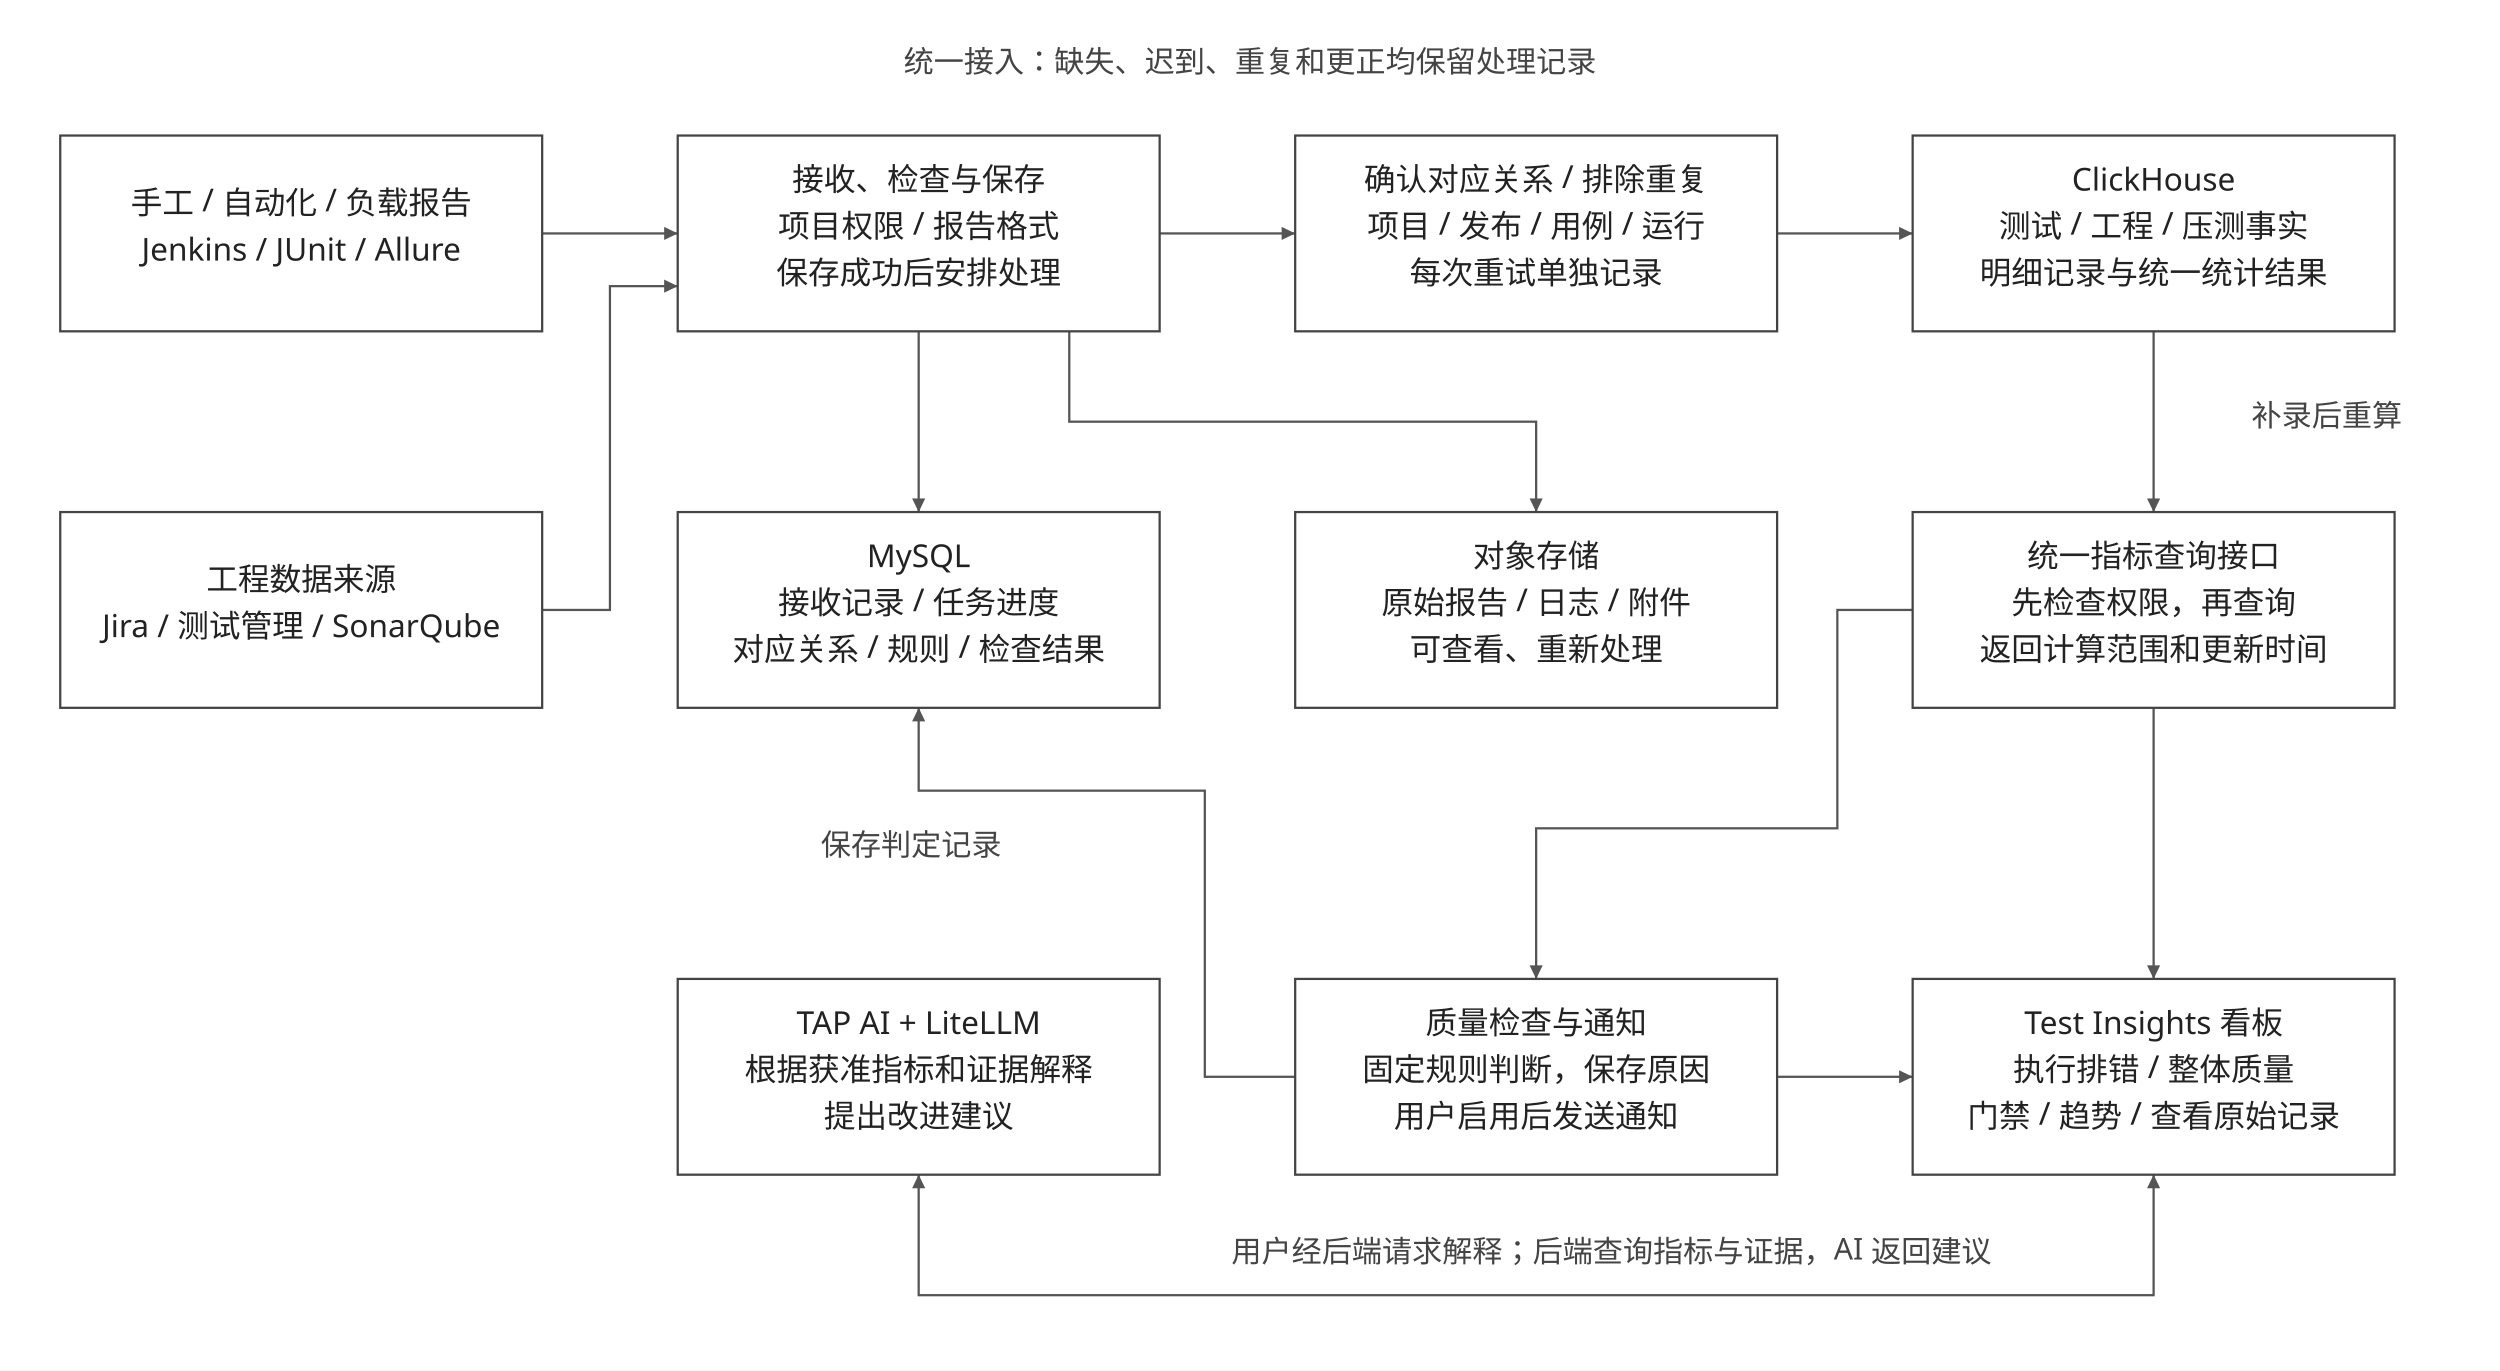
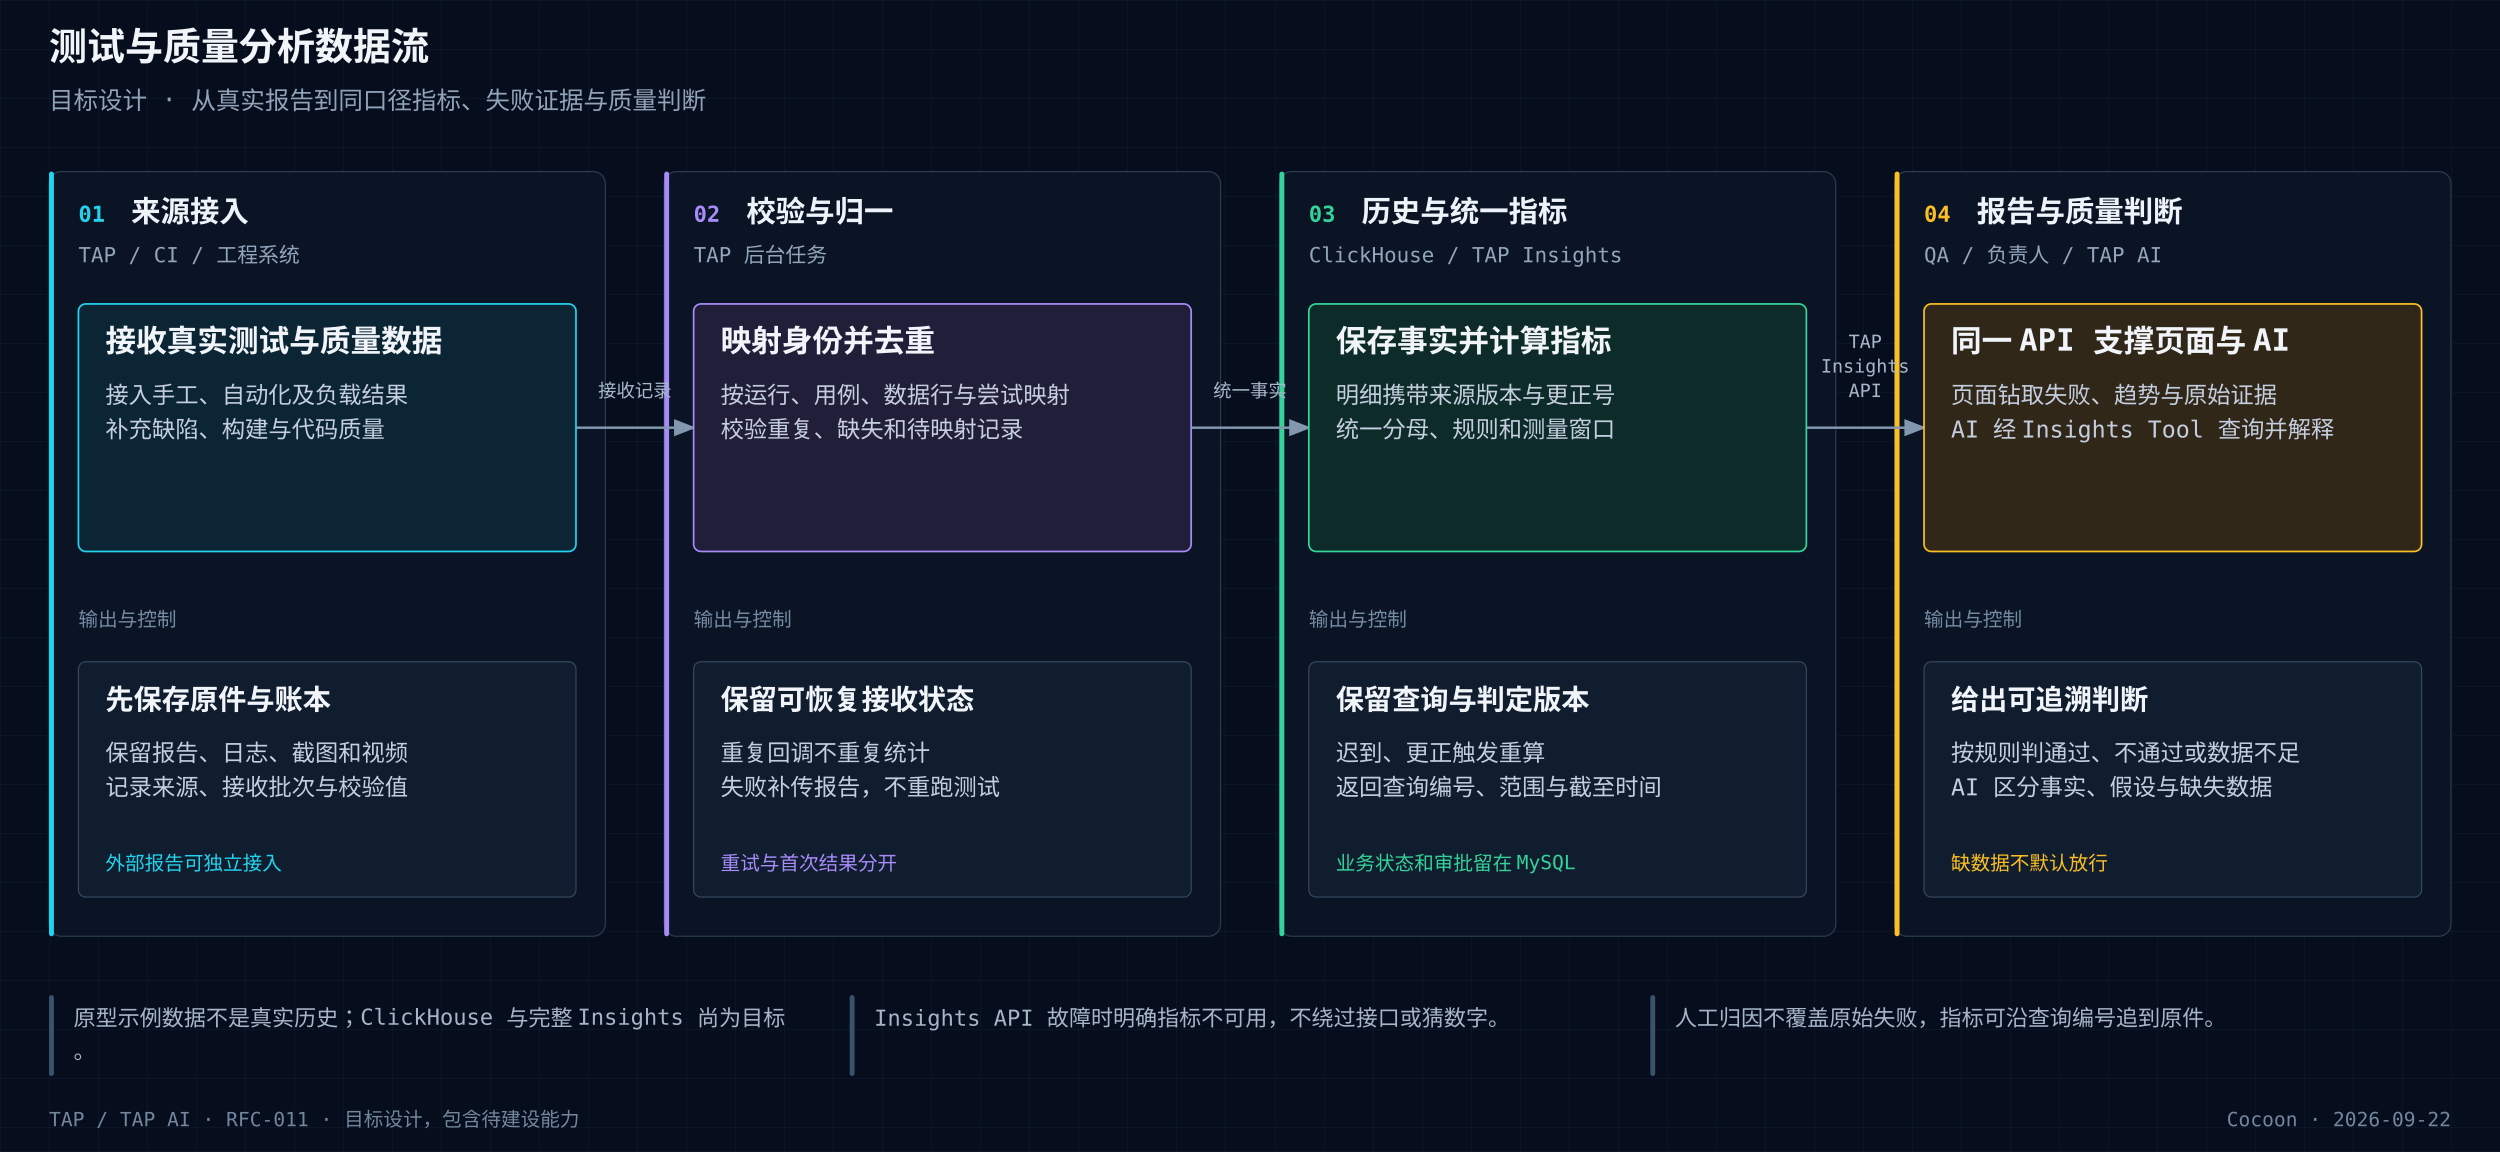
- <svg xmlns="http://www.w3.org/2000/svg" width="1660" height="910" viewBox="0 0 1660 910" role="img">
-   <rect width="100%" height="100%" fill="white" />
-   <polyline points="360,155 450,155" fill="none" stroke="#555" stroke-width="1.5" />
-   <polygon points="450.00,155.00 441.00,159.35 441.00,150.65" fill="#555" />
-   <polyline points="360,405 405,405 405,190 450,190" fill="none" stroke="#555" stroke-width="1.5" />
-   <polygon points="450.00,190.00 441.00,194.35 441.00,185.65" fill="#555" />
-   <polyline points="770,155 860,155" fill="none" stroke="#555" stroke-width="1.5" />
-   <polygon points="860.00,155.00 851.00,159.35 851.00,150.65" fill="#555" />
-   <polyline points="1180,155 1270,155" fill="none" stroke="#555" stroke-width="1.5" />
-   <polygon points="1270.00,155.00 1261.00,159.35 1261.00,150.65" fill="#555" />
-   <polyline points="610,220 610,340" fill="none" stroke="#555" stroke-width="1.5" />
-   <polygon points="610.00,340.00 605.65,331.00 614.35,331.00" fill="#555" />
-   <polyline points="710,220 710,280 1020,280 1020,340" fill="none" stroke="#555" stroke-width="1.5" />
-   <polygon points="1020.00,340.00 1015.65,331.00 1024.35,331.00" fill="#555" />
-   <polyline points="1430,220 1430,340" fill="none" stroke="#555" stroke-width="1.5" />
-   <polygon points="1430.00,340.00 1425.65,331.00 1434.35,331.00" fill="#555" />
-   <polyline points="1430,470 1430,650" fill="none" stroke="#555" stroke-width="1.5" />
-   <polygon points="1430.00,650.00 1425.65,641.00 1434.35,641.00" fill="#555" />
-   <polyline points="1270,405 1220,405 1220,550 1020,550 1020,650" fill="none" stroke="#555" stroke-width="1.5" />
-   <polygon points="1020.00,650.00 1015.65,641.00 1024.35,641.00" fill="#555" />
-   <polyline points="860,715 800,715 800,525 610,525 610,470" fill="none" stroke="#555" stroke-width="1.5" />
-   <polygon points="610.00,470.00 614.35,479.00 605.65,479.00" fill="#555" />
-   <polyline points="1180,715 1270,715" fill="none" stroke="#555" stroke-width="1.5" />
-   <polygon points="1270.00,715.00 1261.00,719.35 1261.00,710.65" fill="#555" />
-   <polyline points="1430,780 1430,860 610,860 610,780" fill="none" stroke="#555" stroke-width="1.5" />
-   <polygon points="610.00,780.00 614.35,789.00 605.65,789.00" fill="#555" />
-   <polygon points="1430.00,780.00 1434.35,789.00 1425.65,789.00" fill="#555" />
-   <rect x="40" y="90" width="320" height="130" fill="white" stroke="#444" stroke-width="1.5" />
-   <text x="200.0" y="142.06" text-anchor="middle" font-family="STHeiti, sans-serif" font-size="21" fill="#222">手工 / 自动化 / 负载报告</text>
-   <text x="200.0" y="173.06" text-anchor="middle" font-family="STHeiti, sans-serif" font-size="21" fill="#222">Jenkins / JUnit / Allure</text>
-   <rect x="450" y="90" width="320" height="130" fill="white" stroke="#444" stroke-width="1.5" />
-   <text x="610.0" y="126.56" text-anchor="middle" font-family="STHeiti, sans-serif" font-size="21" fill="#222">接收、检查与保存</text>
-   <text x="610.0" y="157.56" text-anchor="middle" font-family="STHeiti, sans-serif" font-size="21" fill="#222">项目权限 / 报告格式</text>
-   <text x="610.0" y="188.56" text-anchor="middle" font-family="STHeiti, sans-serif" font-size="21" fill="#222">保存成功后安排处理</text>
-   <rect x="860" y="90" width="320" height="130" fill="white" stroke="#444" stroke-width="1.5" />
-   <text x="1020.0" y="126.56" text-anchor="middle" font-family="STHeiti, sans-serif" font-size="21" fill="#222">确认对应关系 / 排除重复</text>
-   <text x="1020.0" y="157.56" text-anchor="middle" font-family="STHeiti, sans-serif" font-size="21" fill="#222">项目 / 发布 / 用例 / 运行</text>
-   <text x="1020.0" y="188.56" text-anchor="middle" font-family="STHeiti, sans-serif" font-size="21" fill="#222">每次重试单独记录</text>
-   <rect x="1270" y="90" width="320" height="130" fill="white" stroke="#444" stroke-width="1.5" />
-   <text x="1430.0" y="126.56" text-anchor="middle" font-family="STHeiti, sans-serif" font-size="21" fill="#222">ClickHouse</text>
-   <text x="1430.0" y="157.56" text-anchor="middle" font-family="STHeiti, sans-serif" font-size="21" fill="#222">测试 / 工程 / 压测事实</text>
-   <text x="1430.0" y="188.56" text-anchor="middle" font-family="STHeiti, sans-serif" font-size="21" fill="#222">明细记录与统一统计结果</text>
-   <rect x="40" y="340" width="320" height="130" fill="white" stroke="#444" stroke-width="1.5" />
-   <text x="200.0" y="392.06" text-anchor="middle" font-family="STHeiti, sans-serif" font-size="21" fill="#222">工程数据来源</text>
-   <text x="200.0" y="423.06" text-anchor="middle" font-family="STHeiti, sans-serif" font-size="21" fill="#222">Jira / 测试管理 / SonarQube</text>
-   <rect x="450" y="340" width="320" height="130" fill="white" stroke="#444" stroke-width="1.5" />
-   <text x="610.0" y="376.56" text-anchor="middle" font-family="STHeiti, sans-serif" font-size="21" fill="#222">MySQL</text>
-   <text x="610.0" y="407.56" text-anchor="middle" font-family="STHeiti, sans-serif" font-size="21" fill="#222">接收记录 / 任务进度</text>
-   <text x="610.0" y="438.56" text-anchor="middle" font-family="STHeiti, sans-serif" font-size="21" fill="#222">对应关系 / 规则 / 检查结果</text>
-   <rect x="860" y="340" width="320" height="130" fill="white" stroke="#444" stroke-width="1.5" />
-   <text x="1020.0" y="376.56" text-anchor="middle" font-family="STHeiti, sans-serif" font-size="21" fill="#222">对象存储</text>
-   <text x="1020.0" y="407.56" text-anchor="middle" font-family="STHeiti, sans-serif" font-size="21" fill="#222">原始报告 / 日志 / 附件</text>
-   <text x="1020.0" y="438.56" text-anchor="middle" font-family="STHeiti, sans-serif" font-size="21" fill="#222">可查看、重新处理</text>
-   <rect x="1270" y="340" width="320" height="130" fill="white" stroke="#444" stroke-width="1.5" />
-   <text x="1430.0" y="376.56" text-anchor="middle" font-family="STHeiti, sans-serif" font-size="21" fill="#222">统一指标查询接口</text>
-   <text x="1430.0" y="407.56" text-anchor="middle" font-family="STHeiti, sans-serif" font-size="21" fill="#222">先检查权限，再查询</text>
-   <text x="1430.0" y="438.56" text-anchor="middle" font-family="STHeiti, sans-serif" font-size="21" fill="#222">返回计算范围和更新时间</text>
-   <rect x="450" y="650" width="320" height="130" fill="white" stroke="#444" stroke-width="1.5" />
-   <text x="610.0" y="686.56" text-anchor="middle" font-family="STHeiti, sans-serif" font-size="21" fill="#222">TAP AI + LiteLLM</text>
-   <text x="610.0" y="717.56" text-anchor="middle" font-family="STHeiti, sans-serif" font-size="21" fill="#222">根据获准指标和证据解释</text>
-   <text x="610.0" y="748.56" text-anchor="middle" font-family="STHeiti, sans-serif" font-size="21" fill="#222">提出改进建议</text>
-   <rect x="860" y="650" width="320" height="130" fill="white" stroke="#444" stroke-width="1.5" />
-   <text x="1020.0" y="686.56" text-anchor="middle" font-family="STHeiti, sans-serif" font-size="21" fill="#222">质量检查与通知</text>
-   <text x="1020.0" y="717.56" text-anchor="middle" font-family="STHeiti, sans-serif" font-size="21" fill="#222">固定规则判断，保存原因</text>
-   <text x="1020.0" y="748.56" text-anchor="middle" font-family="STHeiti, sans-serif" font-size="21" fill="#222">用户启用后发送通知</text>
-   <rect x="1270" y="650" width="320" height="130" fill="white" stroke="#444" stroke-width="1.5" />
-   <text x="1430.0" y="686.56" text-anchor="middle" font-family="STHeiti, sans-serif" font-size="21" fill="#222">Test Insights 看板</text>
-   <text x="1430.0" y="717.56" text-anchor="middle" font-family="STHeiti, sans-serif" font-size="21" fill="#222">执行排错 / 整体质量</text>
-   <text x="1430.0" y="748.56" text-anchor="middle" font-family="STHeiti, sans-serif" font-size="21" fill="#222">门禁 / 趋势 / 查看原始记录</text>
-   <text x="830.0" y="48" text-anchor="middle" font-family="STHeiti, sans-serif" font-size="20" fill="#444">统一接入：缺失、迟到、重复和更正均保留处理记录</text>
-   <text x="1545.0" y="283" text-anchor="middle" font-family="STHeiti, sans-serif" font-size="20" fill="#444">补录后重算</text>
-   <text x="605.0" y="568" text-anchor="middle" font-family="STHeiti, sans-serif" font-size="20" fill="#444">保存判定记录</text>
-   <text x="1070.0" y="838" text-anchor="middle" font-family="STHeiti, sans-serif" font-size="20" fill="#444">用户经后端请求解释；后端查询指标与证据，AI 返回建议</text>
+ <svg xmlns="http://www.w3.org/2000/svg" viewBox="0 0 2040 940" role="img" aria-label="测试与质量分析数据流">
+   <style>text{font-family:"JetBrains Mono","PingFang SC","Microsoft YaHei",monospace}</style>
+   <defs>
+     <marker id="arrow" markerWidth="9" markerHeight="7" refX="8" refY="3.5" orient="auto">
+       <path d="M0 0L9 3.5L0 7" fill="#8398af" />
+     </marker>
+     <pattern id="grid" width="40" height="40" patternUnits="userSpaceOnUse">
+       <path d="M40 0H0V40" fill="none" stroke="#162338" stroke-width=".5" />
+     </pattern>
+   </defs>
+   <rect width="2040" height="940" fill="#060e1d" />
+   <rect width="2040" height="940" fill="url(#grid)" />
+   <text x="40" y="49" fill="#f1f5f9" font-size="31" font-weight="600" text-anchor="start">测试与质量分析数据流</text>
+   <text x="40" y="89" fill="#91a3b9" font-size="20" font-weight="400" text-anchor="start">目标设计 · 从真实报告到同口径指标、失败证据与质量判断</text>
+   <g data-domain="domain-0">
+     <rect x="40.0" y="140" width="454.0" height="624" rx="10" fill="#0a1424" stroke="#2a3b50" stroke-width="1" />
+     <rect x="40.0" y="140" width="4" height="624" rx="2" fill="#22d3ee" stroke="none" stroke-width="1" />
+     <text x="64.0" y="181" fill="#22d3ee" font-size="18" font-weight="600" text-anchor="start">01</text>
+     <text x="107.0" y="181" fill="#eef3fa" font-size="24" font-weight="600" text-anchor="start">来源接入</text>
+     <text x="64.0" y="214" fill="#92a5bb" font-size="17" font-weight="400" text-anchor="start">TAP / CI / 工程系统</text>
+   </g>
+   <g data-domain="domain-1">
+     <rect x="542.0" y="140" width="454.0" height="624" rx="10" fill="#0a1424" stroke="#2a3b50" stroke-width="1" />
+     <rect x="542.0" y="140" width="4" height="624" rx="2" fill="#a78bfa" stroke="none" stroke-width="1" />
+     <text x="566.0" y="181" fill="#a78bfa" font-size="18" font-weight="600" text-anchor="start">02</text>
+     <text x="609.0" y="181" fill="#eef3fa" font-size="24" font-weight="600" text-anchor="start">校验与归一</text>
+     <text x="566.0" y="214" fill="#92a5bb" font-size="17" font-weight="400" text-anchor="start">TAP 后台任务</text>
+   </g>
+   <g data-domain="domain-2">
+     <rect x="1044.0" y="140" width="454.0" height="624" rx="10" fill="#0a1424" stroke="#2a3b50" stroke-width="1" />
+     <rect x="1044.0" y="140" width="4" height="624" rx="2" fill="#34d399" stroke="none" stroke-width="1" />
+     <text x="1068.0" y="181" fill="#34d399" font-size="18" font-weight="600" text-anchor="start">03</text>
+     <text x="1111.0" y="181" fill="#eef3fa" font-size="24" font-weight="600" text-anchor="start">历史与统一指标</text>
+     <text x="1068.0" y="214" fill="#92a5bb" font-size="17" font-weight="400" text-anchor="start">ClickHouse / TAP Insights</text>
+   </g>
+   <g data-domain="domain-3">
+     <rect x="1546.0" y="140" width="454.0" height="624" rx="10" fill="#0a1424" stroke="#2a3b50" stroke-width="1" />
+     <rect x="1546.0" y="140" width="4" height="624" rx="2" fill="#fbbf24" stroke="none" stroke-width="1" />
+     <text x="1570.0" y="181" fill="#fbbf24" font-size="18" font-weight="600" text-anchor="start">04</text>
+     <text x="1613.0" y="181" fill="#eef3fa" font-size="24" font-weight="600" text-anchor="start">报告与质量判断</text>
+     <text x="1570.0" y="214" fill="#92a5bb" font-size="17" font-weight="400" text-anchor="start">QA / 负责人 / TAP AI</text>
+   </g>
+   <path data-edge="0-main--1-main" d="M470.0,349.0 L566.0,349.0" fill="none" stroke="#8398af" stroke-width="2" marker-end="url(#arrow)" />
+   <text x="518.0" y="324.0" fill="#a7b7ca" font-size="15" font-weight="400" text-anchor="middle">接收记录</text>
+   <path data-edge="1-main--2-main" d="M972.0,349.0 L1068.0,349.0" fill="none" stroke="#8398af" stroke-width="2" marker-end="url(#arrow)" />
+   <text x="1020.0" y="324.0" fill="#a7b7ca" font-size="15" font-weight="400" text-anchor="middle">统一事实</text>
+   <path data-edge="2-main--3-main" d="M1474.0,349.0 L1570.0,349.0" fill="none" stroke="#8398af" stroke-width="2" marker-end="url(#arrow)" />
+   <text x="1522.0" y="284.0" fill="#a7b7ca" font-size="15" font-weight="400" text-anchor="middle">TAP</text>
+   <text x="1522.0" y="304.0" fill="#a7b7ca" font-size="15" font-weight="400" text-anchor="middle">Insights</text>
+   <text x="1522.0" y="324.0" fill="#a7b7ca" font-size="15" font-weight="400" text-anchor="middle">API</text>
+   <g data-node="0-main">
+     <rect x="64.0" y="248" width="406.0" height="202" rx="6" fill="#0b2535" stroke="#22d3ee" stroke-width="1.4" />
+     <text x="86.0" y="287" fill="#f1f5f9" font-size="25" font-weight="600" text-anchor="start">接收真实测试与质量数据</text>
+     <text x="86.0" y="329" fill="#c4cede" font-size="19" font-weight="400" text-anchor="start">接入手工、自动化及负载结果</text>
+     <text x="86.0" y="357" fill="#c4cede" font-size="19" font-weight="400" text-anchor="start">补充缺陷、构建与代码质量</text>
+   </g>
+   <g data-node="0-detail">
+     <rect x="64.0" y="540" width="406.0" height="192" rx="6" fill="#101d2e" stroke="#35465d" stroke-width="1" />
+     <text x="86.0" y="579" fill="#f1f5f9" font-size="23" font-weight="600" text-anchor="start">先保存原件与账本</text>
+     <text x="86.0" y="621" fill="#c4cede" font-size="19" font-weight="400" text-anchor="start">保留报告、日志、截图和视频</text>
+     <text x="86.0" y="649" fill="#c4cede" font-size="19" font-weight="400" text-anchor="start">记录来源、接收批次与校验值</text>
+     <text x="86.0" y="710" fill="#22d3ee" font-size="16" font-weight="400" text-anchor="start">外部报告可独立接入</text>
+   </g>
+   <text x="64.0" y="511" fill="#758ba3" font-size="16" font-weight="400" text-anchor="start">输出与控制</text>
+   <g data-node="1-main">
+     <rect x="566.0" y="248" width="406.0" height="202" rx="6" fill="#211e39" stroke="#a78bfa" stroke-width="1.4" />
+     <text x="588.0" y="287" fill="#f1f5f9" font-size="25" font-weight="600" text-anchor="start">映射身份并去重</text>
+     <text x="588.0" y="329" fill="#c4cede" font-size="19" font-weight="400" text-anchor="start">按运行、用例、数据行与尝试映射</text>
+     <text x="588.0" y="357" fill="#c4cede" font-size="19" font-weight="400" text-anchor="start">校验重复、缺失和待映射记录</text>
+   </g>
+   <g data-node="1-detail">
+     <rect x="566.0" y="540" width="406.0" height="192" rx="6" fill="#101d2e" stroke="#35465d" stroke-width="1" />
+     <text x="588.0" y="579" fill="#f1f5f9" font-size="23" font-weight="600" text-anchor="start">保留可恢复接收状态</text>
+     <text x="588.0" y="621" fill="#c4cede" font-size="19" font-weight="400" text-anchor="start">重复回调不重复统计</text>
+     <text x="588.0" y="649" fill="#c4cede" font-size="19" font-weight="400" text-anchor="start">失败补传报告，不重跑测试</text>
+     <text x="588.0" y="710" fill="#a78bfa" font-size="16" font-weight="400" text-anchor="start">重试与首次结果分开</text>
+   </g>
+   <text x="566.0" y="511" fill="#758ba3" font-size="16" font-weight="400" text-anchor="start">输出与控制</text>
+   <g data-node="2-main">
+     <rect x="1068.0" y="248" width="406.0" height="202" rx="6" fill="#0d2c29" stroke="#34d399" stroke-width="1.4" />
+     <text x="1090.0" y="287" fill="#f1f5f9" font-size="25" font-weight="600" text-anchor="start">保存事实并计算指标</text>
+     <text x="1090.0" y="329" fill="#c4cede" font-size="19" font-weight="400" text-anchor="start">明细携带来源版本与更正号</text>
+     <text x="1090.0" y="357" fill="#c4cede" font-size="19" font-weight="400" text-anchor="start">统一分母、规则和测量窗口</text>
+   </g>
+   <g data-node="2-detail">
+     <rect x="1068.0" y="540" width="406.0" height="192" rx="6" fill="#101d2e" stroke="#35465d" stroke-width="1" />
+     <text x="1090.0" y="579" fill="#f1f5f9" font-size="23" font-weight="600" text-anchor="start">保留查询与判定版本</text>
+     <text x="1090.0" y="621" fill="#c4cede" font-size="19" font-weight="400" text-anchor="start">迟到、更正触发重算</text>
+     <text x="1090.0" y="649" fill="#c4cede" font-size="19" font-weight="400" text-anchor="start">返回查询编号、范围与截至时间</text>
+     <text x="1090.0" y="710" fill="#34d399" font-size="16" font-weight="400" text-anchor="start">业务状态和审批留在 MySQL</text>
+   </g>
+   <text x="1068.0" y="511" fill="#758ba3" font-size="16" font-weight="400" text-anchor="start">输出与控制</text>
+   <g data-node="3-main">
+     <rect x="1570.0" y="248" width="406.0" height="202" rx="6" fill="#302719" stroke="#fbbf24" stroke-width="1.4" />
+     <text x="1592.0" y="287" fill="#f1f5f9" font-size="25" font-weight="600" text-anchor="start">同一 API 支撑页面与 AI</text>
+     <text x="1592.0" y="329" fill="#c4cede" font-size="19" font-weight="400" text-anchor="start">页面钻取失败、趋势与原始证据</text>
+     <text x="1592.0" y="357" fill="#c4cede" font-size="19" font-weight="400" text-anchor="start">AI 经 Insights Tool 查询并解释</text>
+   </g>
+   <g data-node="3-detail">
+     <rect x="1570.0" y="540" width="406.0" height="192" rx="6" fill="#101d2e" stroke="#35465d" stroke-width="1" />
+     <text x="1592.0" y="579" fill="#f1f5f9" font-size="23" font-weight="600" text-anchor="start">给出可追溯判断</text>
+     <text x="1592.0" y="621" fill="#c4cede" font-size="19" font-weight="400" text-anchor="start">按规则判通过、不通过或数据不足</text>
+     <text x="1592.0" y="649" fill="#c4cede" font-size="19" font-weight="400" text-anchor="start">AI 区分事实、假设与缺失数据</text>
+     <text x="1592.0" y="710" fill="#fbbf24" font-size="16" font-weight="400" text-anchor="start">缺数据不默认放行</text>
+   </g>
+   <text x="1570.0" y="511" fill="#758ba3" font-size="16" font-weight="400" text-anchor="start">输出与控制</text>
+   <rect x="40.0" y="812" width="4" height="66" rx="2" fill="#39536b" stroke="none" stroke-width="1" />
+   <text x="60.0" y="837" fill="#a6b5c9" font-size="18" font-weight="400" text-anchor="start">原型示例数据不是真实历史；ClickHouse 与完整 Insights 尚为目标</text>
+   <text x="60.0" y="864" fill="#a6b5c9" font-size="18" font-weight="400" text-anchor="start">。</text>
+   <rect x="693.333" y="812" width="4" height="66" rx="2" fill="#39536b" stroke="none" stroke-width="1" />
+   <text x="713.333" y="837" fill="#a6b5c9" font-size="18" font-weight="400" text-anchor="start">Insights API 故障时明确指标不可用，不绕过接口或猜数字。</text>
+   <rect x="1346.667" y="812" width="4" height="66" rx="2" fill="#39536b" stroke="none" stroke-width="1" />
+   <text x="1366.667" y="837" fill="#a6b5c9" font-size="18" font-weight="400" text-anchor="start">人工归因不覆盖原始失败，指标可沿查询编号追到原件。</text>
+   <text x="40" y="919" fill="#72869d" font-size="16" font-weight="400" text-anchor="start">TAP / TAP AI  ·  RFC-011  ·  目标设计，包含待建设能力</text>
+   <text x="2000" y="919" fill="#72869d" font-size="16" font-weight="400" text-anchor="end">Cocoon  ·  2026-09-22</text>
</svg>
